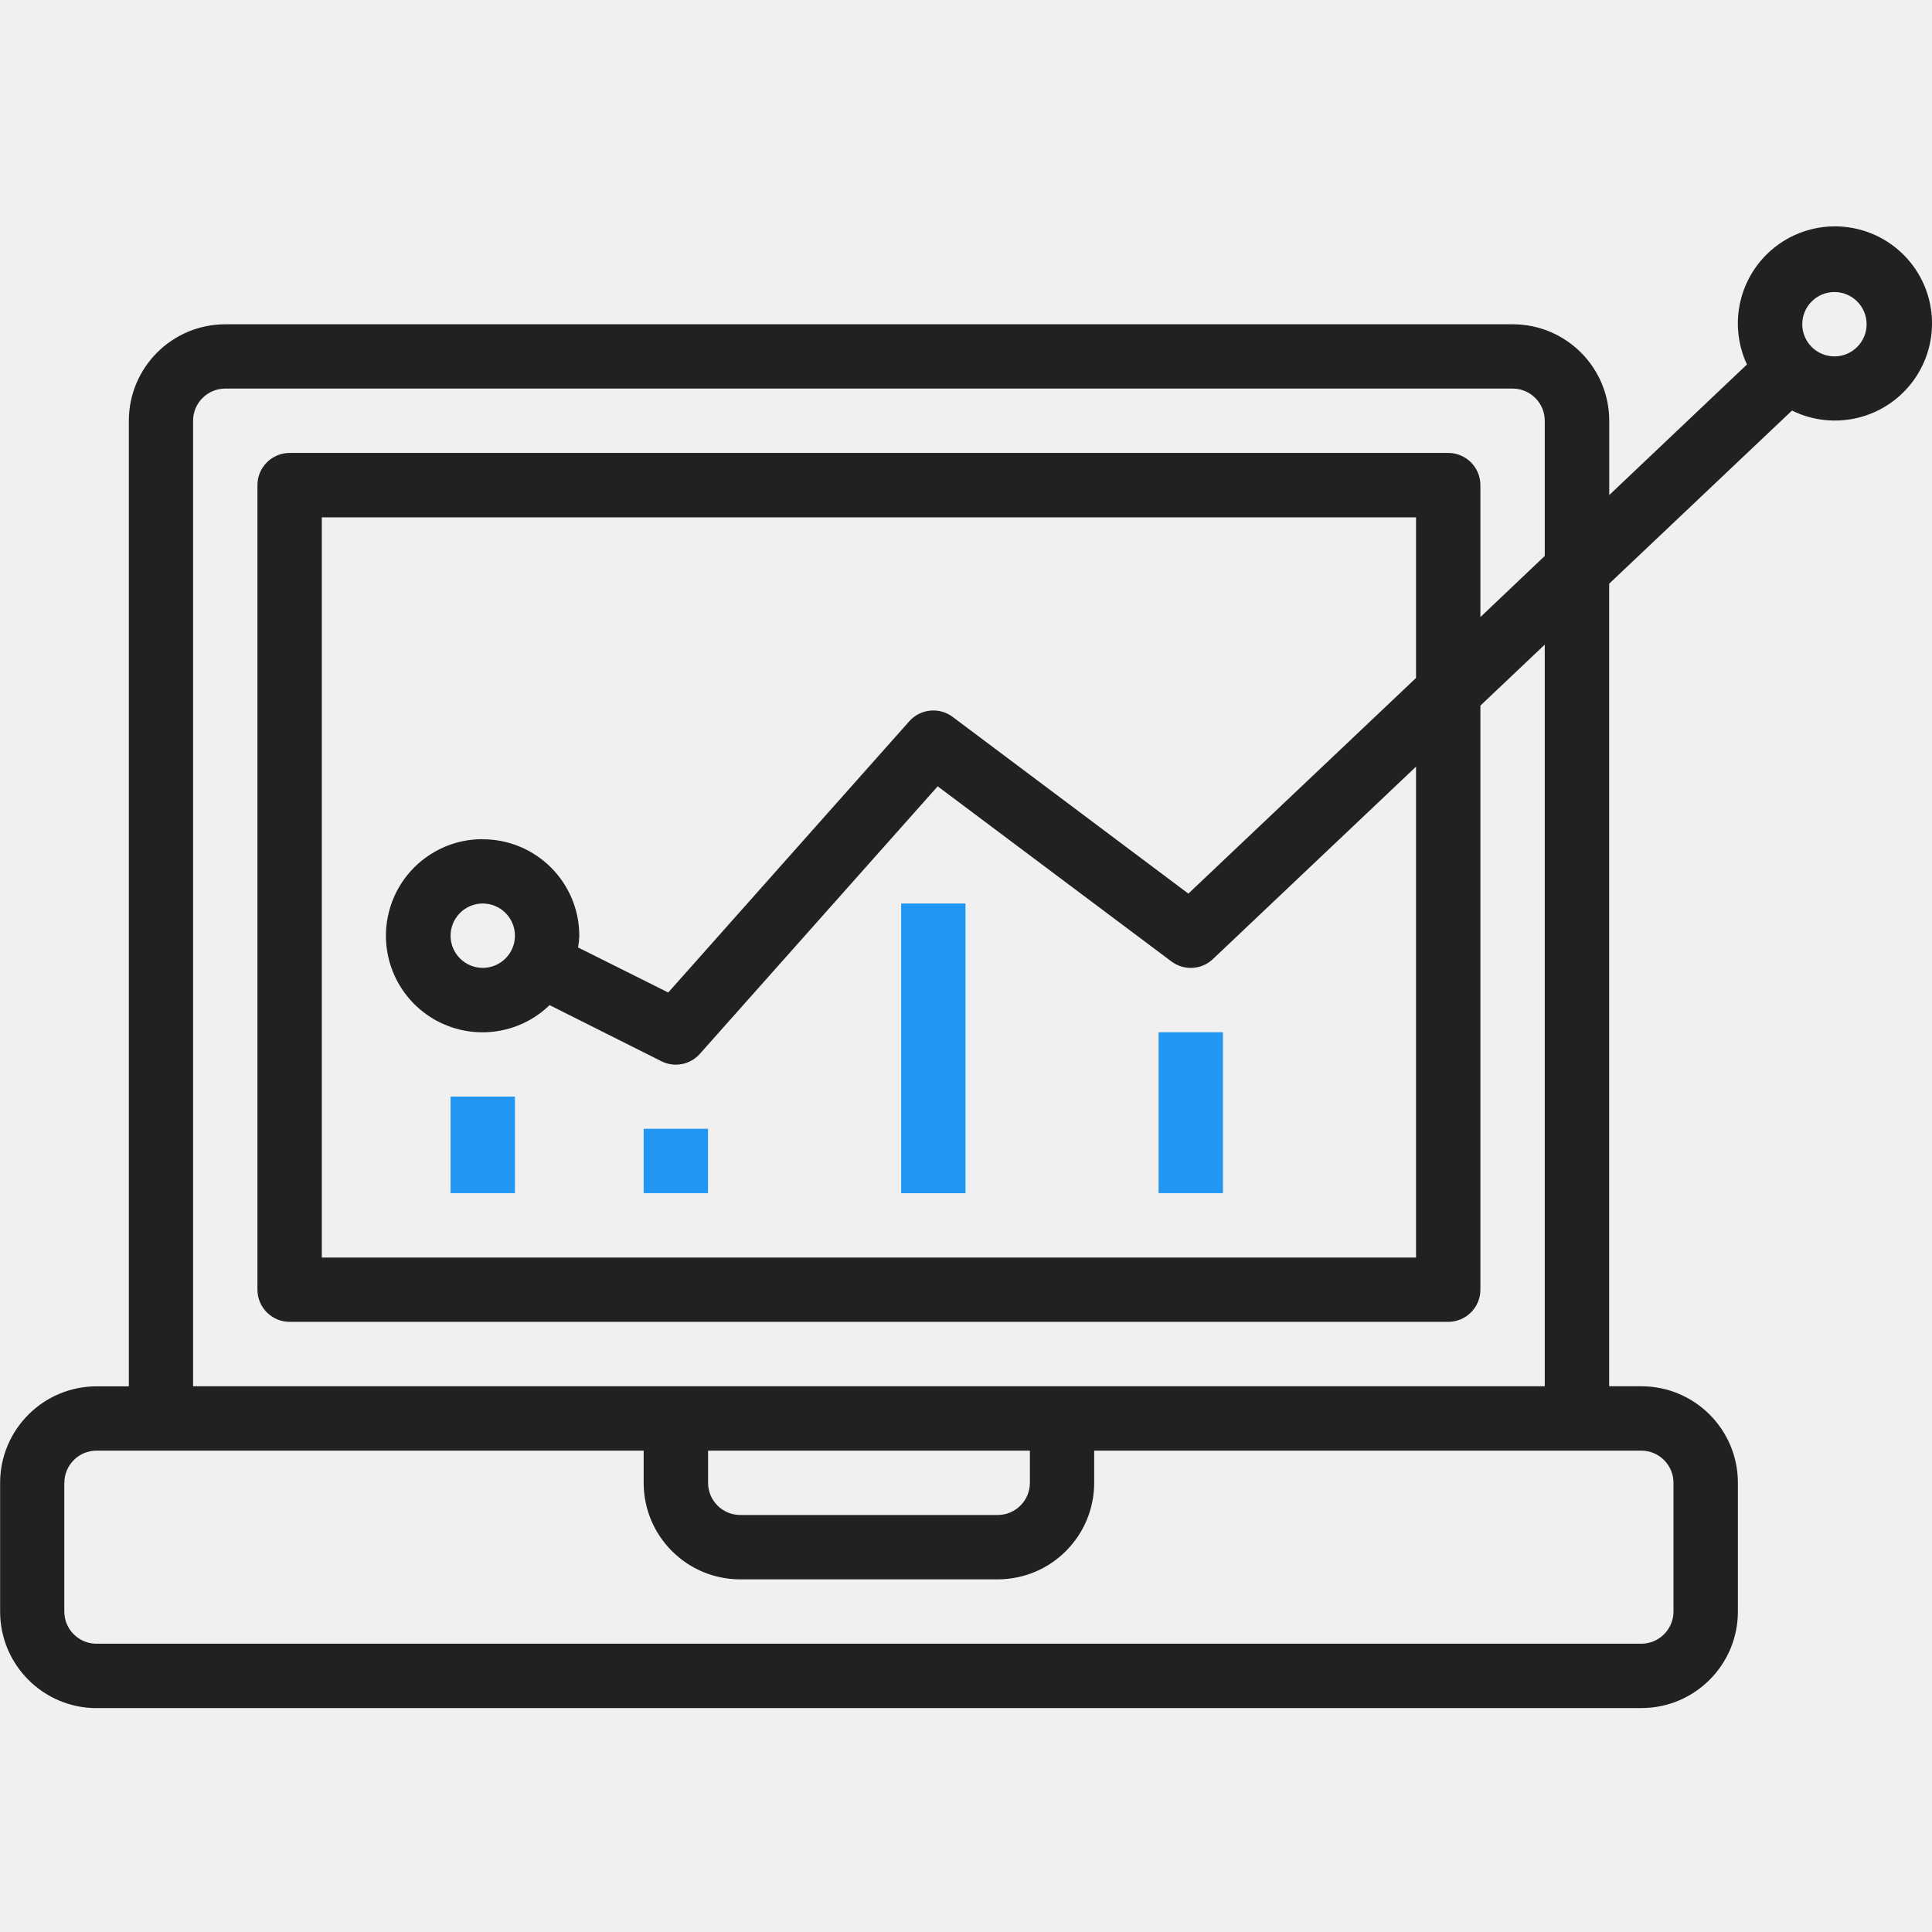
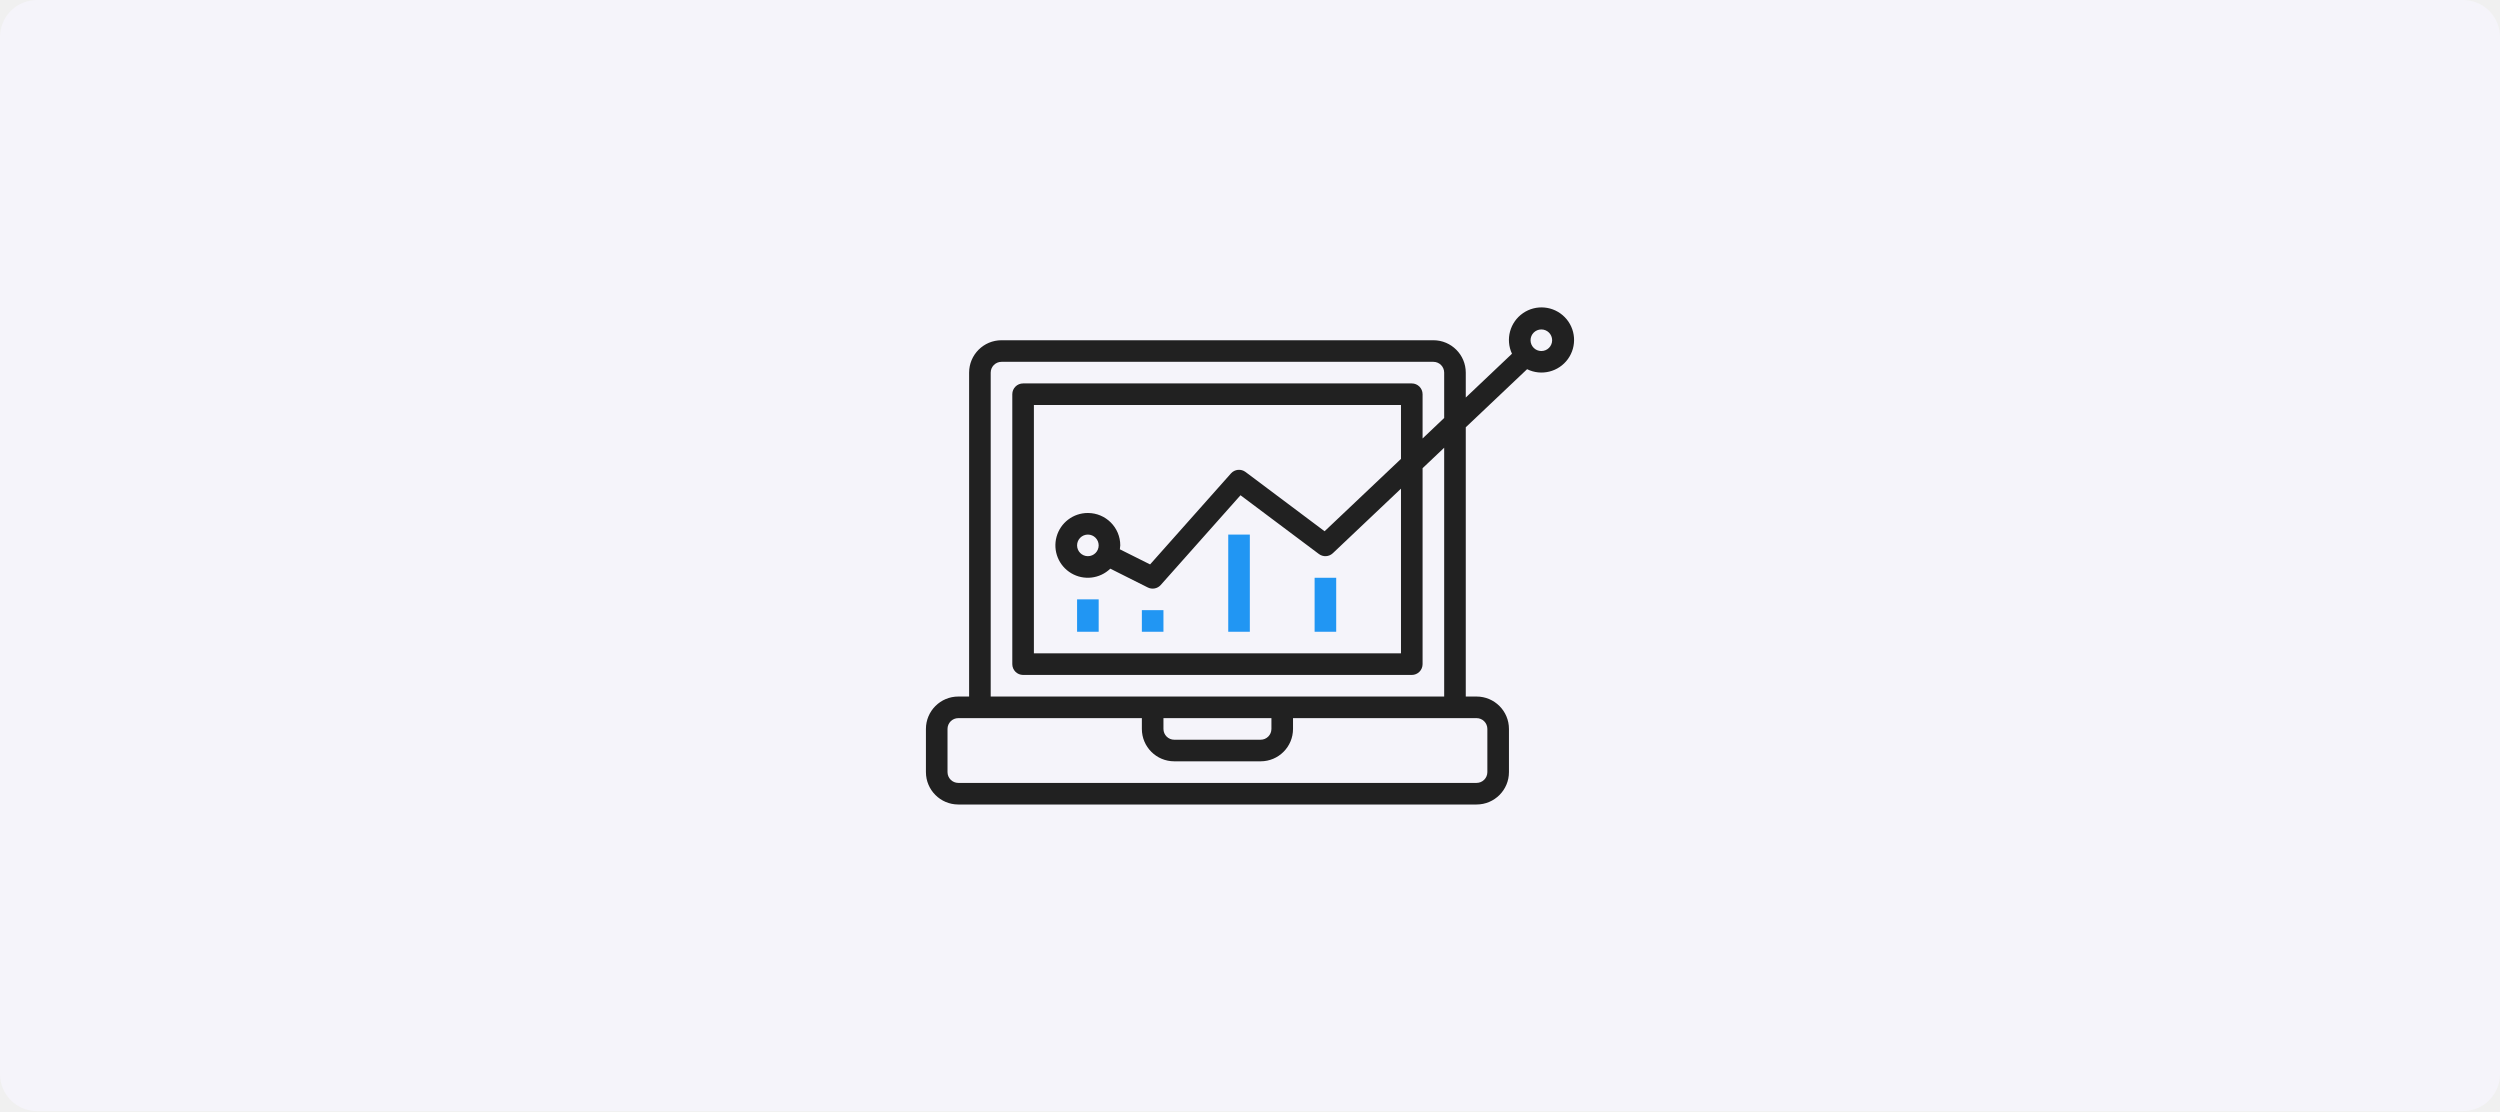
- <svg xmlns="http://www.w3.org/2000/svg" version="1.1" width="32" height="32" viewBox="0 0 32 32">
-   <path fill="#2196f3" d="M14.926 14.965h1.066v4.798h-1.066v-4.797z" />
-   <path fill="#2196f3" d="M19.19 17.097h1.066v2.665h-1.066v-2.665z" />
-   <path fill="#2196f3" d="M10.661 18.696h1.066v1.066h-1.066v-1.066z" />
-   <path fill="#2196f3" d="M7.463 18.163h1.066v1.599h-1.066v-1.599z" />
-   <path fill="#212121" d="M1.599 28.291h25.587c0.883 0 1.599-0.716 1.599-1.599v-2.132c0-0.883-0.716-1.599-1.599-1.599h-0.533v-13.293l3.028-2.868c0.703 0.346 1.553 0.136 2.013-0.499s0.396-1.508-0.152-2.068-1.42-0.644-2.065-0.198c-0.644 0.446-0.873 1.292-0.542 2.002l-2.281 2.163v-1.23c0-0.883-0.716-1.599-1.599-1.599h-21.322c-0.883 0-1.599 0.716-1.599 1.599v15.992h-0.533c-0.883 0-1.599 0.716-1.599 1.599v2.132c0 0.883 0.716 1.599 1.599 1.599zM30.384 4.837c0.294 0 0.533 0.239 0.533 0.533s-0.239 0.533-0.533 0.533c-0.294 0-0.533-0.239-0.533-0.533s0.239-0.533 0.533-0.533zM3.198 6.969c0-0.294 0.239-0.533 0.533-0.533h21.322c0.294 0 0.533 0.239 0.533 0.533v2.239l-1.066 1.013v-2.186c0-0.294-0.239-0.533-0.533-0.533h-19.19c-0.294 0-0.533 0.239-0.533 0.533v13.326c0 0.294 0.239 0.533 0.533 0.533h19.19c0.294 0 0.533-0.239 0.533-0.533v-9.674l1.066-1.010v12.284h-22.388v-15.992zM7.996 13.899c-0.721-0.002-1.354 0.478-1.546 1.174s0.105 1.433 0.725 1.801c0.62 0.368 1.41 0.276 1.928-0.226l1.853 0.93c0.215 0.108 0.476 0.057 0.636-0.123l3.939-4.431 3.872 2.901c0.208 0.156 0.498 0.139 0.686-0.039l3.365-3.188v8.131h-18.124v-12.26h18.124v2.66l-3.771 3.572-3.904-2.927c-0.222-0.166-0.534-0.135-0.718 0.072l-3.993 4.493-1.493-0.746c0.011-0.064 0.018-0.129 0.020-0.193 0-0.883-0.716-1.599-1.599-1.599zM8.529 15.498c0 0.294-0.239 0.533-0.533 0.533s-0.533-0.239-0.533-0.533c0-0.294 0.239-0.533 0.533-0.533s0.533 0.239 0.533 0.533zM11.727 24.027h5.331v0.533c0 0.294-0.239 0.533-0.533 0.533h-4.264c-0.294 0-0.533-0.239-0.533-0.533v-0.533zM1.066 24.56c0-0.294 0.239-0.533 0.533-0.533h9.062v0.533c0 0.883 0.716 1.599 1.599 1.599h4.264c0.883 0 1.599-0.716 1.599-1.599v-0.533h9.062c0.294 0 0.533 0.239 0.533 0.533v2.132c0 0.294-0.239 0.533-0.533 0.533h-25.587c-0.294 0-0.533-0.239-0.533-0.533v-2.132z" />
+ <svg xmlns="http://www.w3.org/2000/svg" width="270" height="120" viewBox="0 0 270 120" fill="none">
+   <g id="Grupo 3">
+     <rect id="RectÃ¡ngulo 3" width="270" height="120" rx="4" fill="#F5F4FA" />
+     <g id="diagrama 1" clip-path="url(#clip0_75273_454)">
+       <path id="Vector" d="M132.65 57.735H134.982V68.23H132.65V57.735Z" fill="#2196F3" />
+       <path id="Vector_2" d="M141.978 62.399H144.31V68.23H141.978V62.399Z" fill="#2196F3" />
+       <path id="Vector_3" d="M123.321 65.897H125.653V68.23H123.321V65.897Z" fill="#2196F3" />
+       <path id="Vector_4" d="M116.325 64.731H118.657V68.23H116.325V64.731Z" fill="#2196F3" />
+       <path id="Vector_5" d="M103.498 86.886H159.469C161.401 86.886 162.967 85.32 162.967 83.388V78.724C162.967 76.792 161.401 75.226 159.469 75.226H158.303V46.147L164.926 39.873C166.463 40.63 168.324 40.17 169.33 38.782C170.337 37.394 170.196 35.482 168.997 34.257C167.798 33.032 165.89 32.849 164.48 33.824C163.07 34.8 162.569 36.65 163.293 38.204L158.303 42.934V40.244C158.303 38.312 156.736 36.746 154.805 36.746H108.162C106.231 36.746 104.664 38.312 104.664 40.244V75.226H103.498C101.566 75.226 100 76.792 100 78.724V83.388C100 85.32 101.566 86.886 103.498 86.886ZM166.465 35.58C167.109 35.58 167.631 36.102 167.631 36.746C167.631 37.39 167.109 37.912 166.465 37.912C165.821 37.912 165.299 37.39 165.299 36.746C165.299 36.102 165.821 35.58 166.465 35.58ZM106.996 40.244C106.996 39.6 107.518 39.078 108.162 39.078H154.805C155.449 39.078 155.971 39.6 155.971 40.244V45.141L153.639 47.357V42.576C153.639 41.932 153.116 41.41 152.473 41.41H110.495C109.851 41.41 109.328 41.932 109.328 42.576V71.728C109.328 72.372 109.851 72.894 110.495 72.894H152.473C153.116 72.894 153.639 72.372 153.639 71.728V50.565L155.971 48.355V75.226H106.996V40.244ZM117.491 55.403C115.913 55.398 114.528 56.45 114.108 57.97C113.689 59.491 114.338 61.104 115.695 61.909C117.051 62.714 118.779 62.512 119.913 61.415L123.966 63.449C124.437 63.684 125.008 63.574 125.358 63.181L133.974 53.487L142.444 59.834C142.899 60.174 143.533 60.138 143.945 59.748L151.306 52.775V70.562H111.661V43.742H151.306V49.562L143.056 57.375L134.515 50.972C134.03 50.608 133.348 50.677 132.944 51.129L124.21 60.957L120.945 59.324C120.969 59.184 120.983 59.043 120.989 58.901C120.989 56.969 119.423 55.403 117.491 55.403ZM118.657 58.901C118.657 59.545 118.135 60.067 117.491 60.067C116.847 60.067 116.325 59.545 116.325 58.901C116.325 58.257 116.847 57.735 117.491 57.735C118.135 57.735 118.657 58.257 118.657 58.901ZM125.653 77.558H137.314V78.724C137.314 79.368 136.792 79.89 136.148 79.89H126.819C126.175 79.89 125.653 79.368 125.653 78.724V77.558ZM102.332 78.724C102.332 78.08 102.854 77.558 103.498 77.558H123.321V78.724C123.321 80.656 124.887 82.222 126.819 82.222H136.148C138.08 82.222 139.646 80.656 139.646 78.724V77.558H159.469C160.113 77.558 160.635 78.08 160.635 78.724V83.388C160.635 84.032 160.113 84.554 159.469 84.554H103.498C102.854 84.554 102.332 84.032 102.332 83.388V78.724Z" fill="#212121" />
+     </g>
+   </g>
+   <defs>
+     <clipPath id="clip0_75273_454">
+       <rect width="70" height="70" fill="white" transform="translate(100 25)" />
+     </clipPath>
+   </defs>
</svg>
